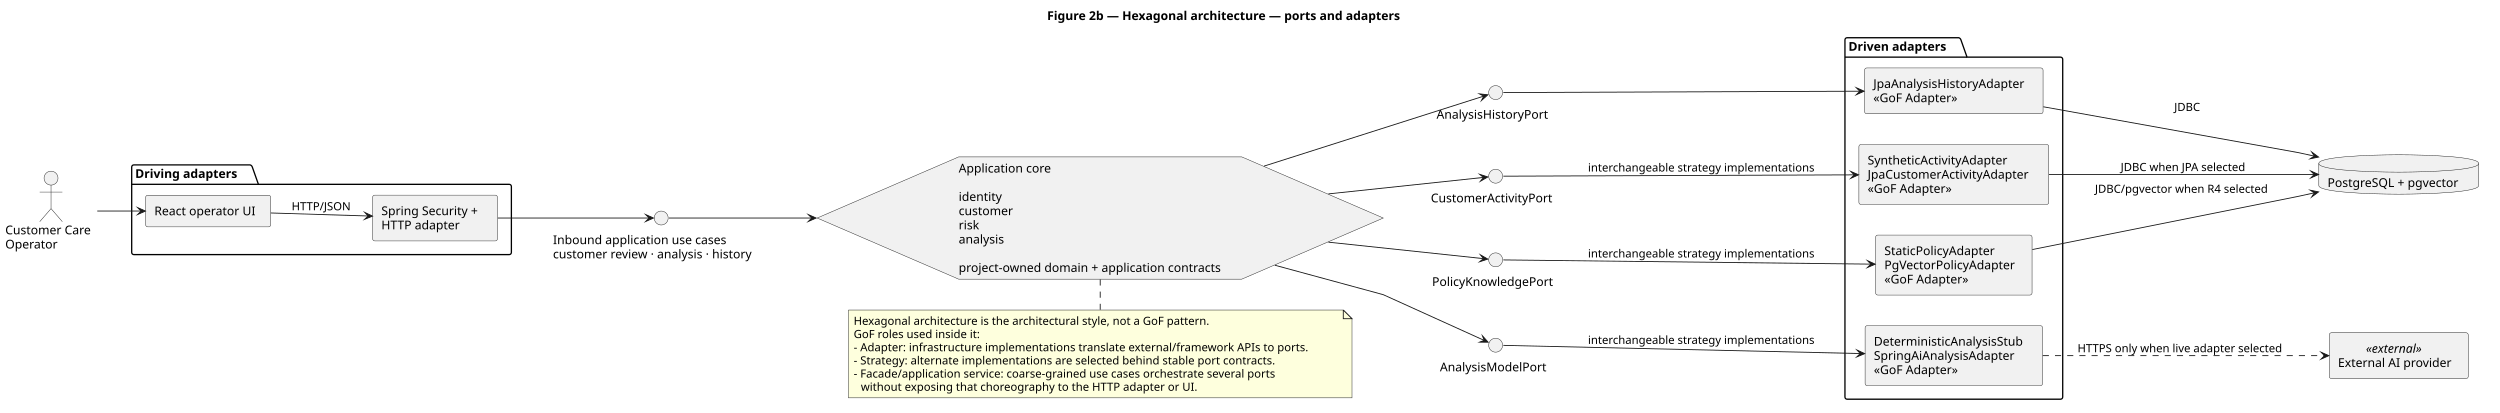
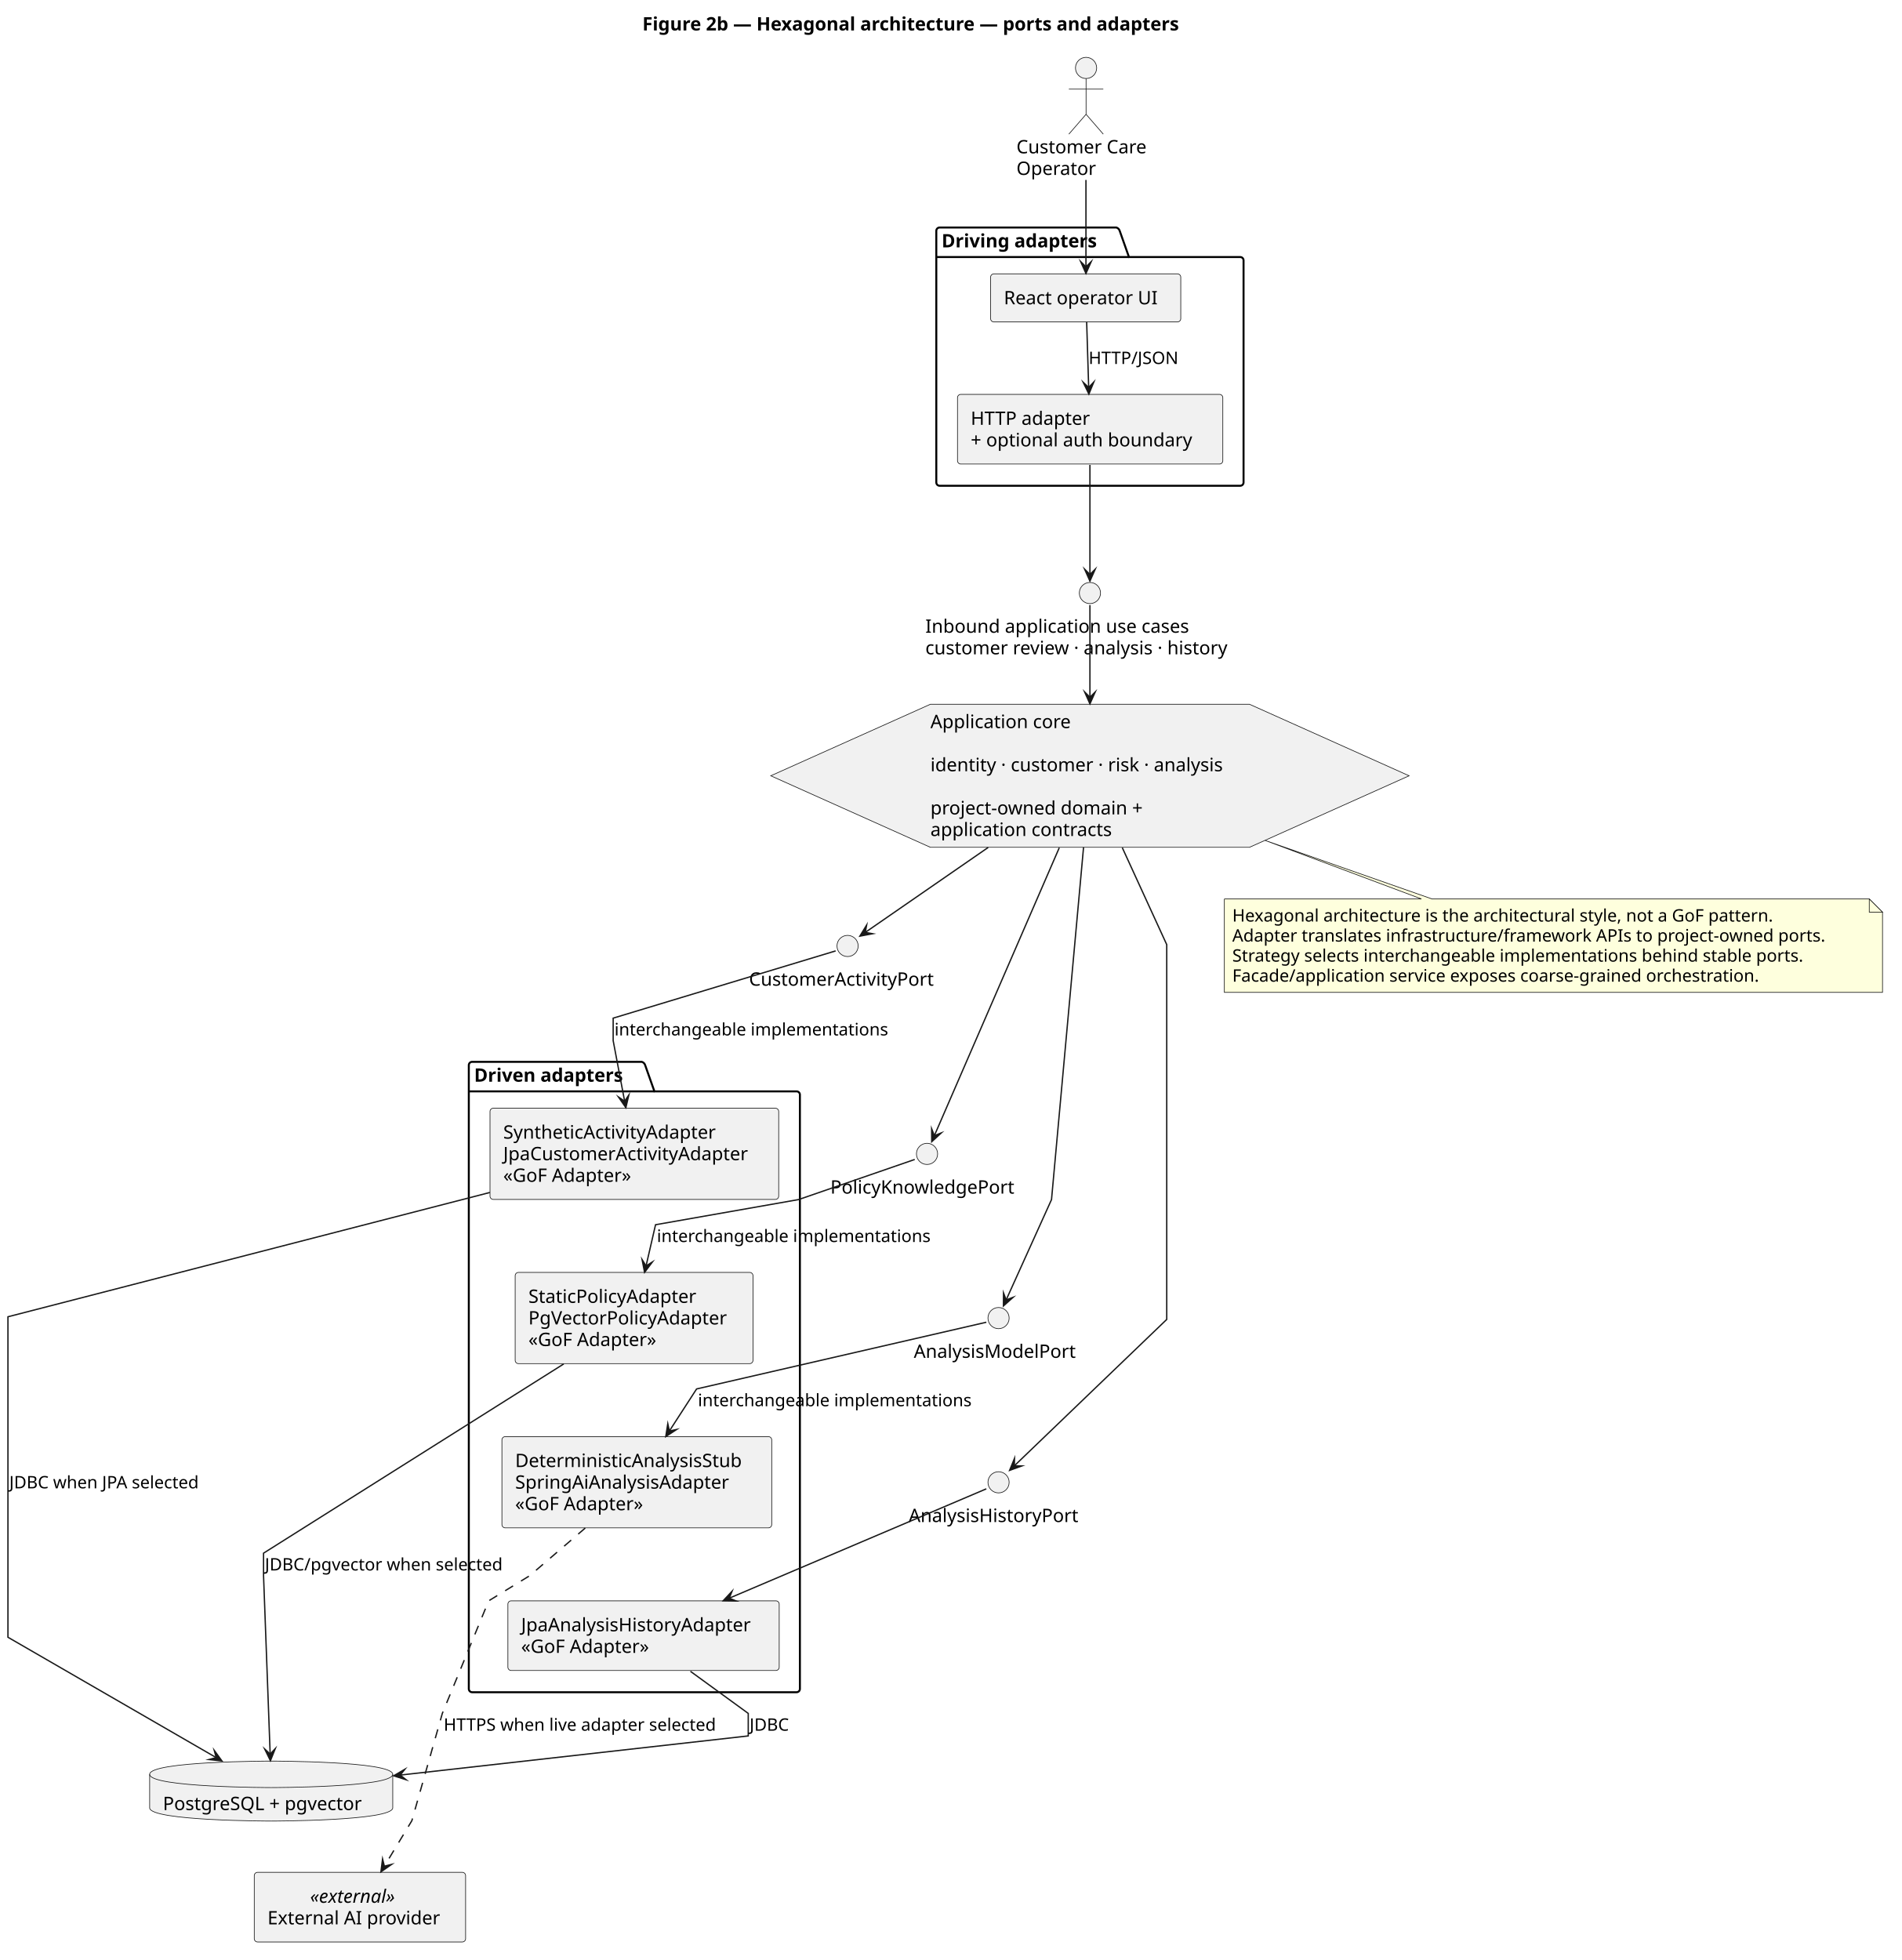
- <svg xmlns="http://www.w3.org/2000/svg" contentStyleType="text/css" data-diagram-type="DESCRIPTION" height="473px" preserveAspectRatio="none" style="width:2870px;height:473px;background:#FFFFFF;" version="1.1" viewBox="0 0 2870 473" width="2870px" zoomAndPan="magnify">
+ <svg xmlns="http://www.w3.org/2000/svg" contentStyleType="text/css" data-diagram-type="DESCRIPTION" height="1480px" preserveAspectRatio="none" style="width:1436px;height:1480px;background:#FFFFFF;" version="1.1" viewBox="0 0 1436 1480" width="1436px" zoomAndPan="magnify">
  <defs />
  <g>
    <g class="title" data-source-line="1">
-       <text fill="#000000" font-family="sans-serif" font-size="14" font-weight="700" lengthAdjust="spacing" textLength="459.375" x="1202.089" y="22.995">Figure 2b — Hexagonal architecture — ports and adapters</text>
+       <text fill="#000000" font-family="sans-serif" font-size="14" font-weight="700" lengthAdjust="spacing" textLength="459.375" x="485.055" y="22.995">Figure 2b — Hexagonal architecture — ports and adapters</text>
    </g>
    <g class="cluster" data-qualified-name="Driving adapters" data-source-line="10" id="ent0002">
-       <path d="M153.68,189.297 L287.154,189.297 A3.75,3.75 0 0 1 289.654,191.797 L296.654,211.594 L584.57,211.594 A2.5,2.5 0 0 1 587.07,214.094 L587.07,289.797 A2.5,2.5 0 0 1 584.57,292.297 L153.68,292.297 A2.5,2.5 0 0 1 151.18,289.797 L151.18,191.797 A2.5,2.5 0 0 1 153.68,189.297" fill="none" style="stroke:#000000;stroke-width:1.5;" />
-       <line style="stroke:#000000;stroke-width:1.5;" x1="151.18" x2="296.654" y1="211.594" y2="211.594" />
-       <text fill="#000000" font-family="sans-serif" font-size="14" font-weight="700" lengthAdjust="spacing" textLength="132.474" x="155.18" y="204.292">Driving adapters</text>
+       <path d="M709.5,171.797 L842.974,171.797 A3.75,3.75 0 0 1 845.474,174.297 L852.474,194.094 L936.5,194.094 A2.5,2.5 0 0 1 939,196.594 L939,364.297 A2.5,2.5 0 0 1 936.5,366.797 L709.5,366.797 A2.5,2.5 0 0 1 707,364.297 L707,174.297 A2.5,2.5 0 0 1 709.5,171.797" fill="none" style="stroke:#000000;stroke-width:1.5;" />
+       <line style="stroke:#000000;stroke-width:1.5;" x1="707" x2="852.474" y1="194.094" y2="194.094" />
+       <text fill="#000000" font-family="sans-serif" font-size="14" font-weight="700" lengthAdjust="spacing" textLength="132.474" x="711" y="186.792">Driving adapters</text>
    </g>
-     <g class="cluster" data-qualified-name="Driven adapters" data-source-line="23" id="ent0011">
-       <path d="M2120.5,43.297 L2248.648,43.297 A3.75,3.75 0 0 1 2251.148,45.797 L2258.148,65.594 L2365.49,65.594 A2.5,2.5 0 0 1 2367.99,68.094 L2367.99,455.797 A2.5,2.5 0 0 1 2365.49,458.297 L2120.5,458.297 A2.5,2.5 0 0 1 2118,455.797 L2118,45.797 A2.5,2.5 0 0 1 2120.5,43.297" fill="none" style="stroke:#000000;stroke-width:1.5;" />
-       <line style="stroke:#000000;stroke-width:1.5;" x1="2118" x2="2258.148" y1="65.594" y2="65.594" />
-       <text fill="#000000" font-family="sans-serif" font-size="14" font-weight="700" lengthAdjust="spacing" textLength="127.148" x="2122" y="58.292">Driven adapters</text>
+     <g class="cluster" data-qualified-name="Driven adapters" data-source-line="28" id="ent0015">
+       <path d="M356.5,801.797 L484.648,801.797 A3.75,3.75 0 0 1 487.148,804.297 L494.148,824.094 L601.5,824.094 A2.5,2.5 0 0 1 604,826.594 L604,1275.297 A2.5,2.5 0 0 1 601.5,1277.797 L356.5,1277.797 A2.5,2.5 0 0 1 354,1275.297 L354,804.297 A2.5,2.5 0 0 1 356.5,801.797" fill="none" style="stroke:#000000;stroke-width:1.5;" />
+       <line style="stroke:#000000;stroke-width:1.5;" x1="354" x2="494.148" y1="824.094" y2="824.094" />
+       <text fill="#000000" font-family="sans-serif" font-size="14" font-weight="700" lengthAdjust="spacing" textLength="127.148" x="358" y="816.792">Driven adapters</text>
    </g>
    <g class="entity" data-qualified-name="Driving adapters.UI" data-source-line="11" id="ent0003">
-       <rect fill="#F1F1F1" height="36.297" rx="2.5" ry="2.5" style="stroke:#181818;stroke-width:0.5;" width="143.594" x="167.18" y="224.147" />
-       <text fill="#000000" font-family="sans-serif" font-size="14" lengthAdjust="spacing" textLength="123.594" x="177.18" y="247.142">React operator UI</text>
+       <rect fill="#F1F1F1" height="36.297" rx="2.5" ry="2.5" style="stroke:#181818;stroke-width:0.5;" width="143.594" x="748" y="206.797" />
+       <text fill="#000000" font-family="sans-serif" font-size="14" lengthAdjust="spacing" textLength="123.594" x="758" y="229.792">React operator UI</text>
    </g>
    <g class="entity" data-qualified-name="Driving adapters.Http" data-source-line="12" id="ent0004">
-       <rect fill="#F1F1F1" height="52.594" rx="2.5" ry="2.5" style="stroke:#181818;stroke-width:0.5;" width="143.3" x="427.77" y="223.997" />
-       <text fill="#000000" font-family="sans-serif" font-size="14" lengthAdjust="spacing" textLength="123.3" x="437.77" y="246.992">Spring Security +</text>
-       <text fill="#000000" font-family="sans-serif" font-size="14" lengthAdjust="spacing" textLength="95.314" x="437.77" y="263.289">HTTP adapter</text>
+       <rect fill="#F1F1F1" height="52.594" rx="2.5" ry="2.5" style="stroke:#181818;stroke-width:0.5;" width="200.339" x="723" y="297.797" />
+       <text fill="#000000" font-family="sans-serif" font-size="14" lengthAdjust="spacing" textLength="95.314" x="733" y="320.792">HTTP adapter</text>
+       <text fill="#000000" font-family="sans-serif" font-size="14" lengthAdjust="spacing" textLength="180.339" x="733" y="337.089">+ optional auth boundary</text>
    </g>
-     <g class="entity" data-qualified-name="Driven adapters.ActivityAdapters" data-source-line="24" id="ent0012">
-       <rect fill="#F1F1F1" height="68.891" rx="2.5" ry="2.5" style="stroke:#181818;stroke-width:0.5;" width="217.989" x="2134" y="165.847" />
-       <text fill="#000000" font-family="sans-serif" font-size="14" lengthAdjust="spacing" textLength="174.487" x="2144" y="188.842">SyntheticActivityAdapter</text>
-       <text fill="#000000" font-family="sans-serif" font-size="14" lengthAdjust="spacing" textLength="197.989" x="2144" y="205.139">JpaCustomerActivityAdapter</text>
-       <text fill="#000000" font-family="sans-serif" font-size="14" lengthAdjust="spacing" textLength="104.836" x="2144" y="221.436">«GoF Adapter»</text>
+     <g class="entity" data-qualified-name="Driven adapters.ActivityAdapters" data-source-line="29" id="ent0016">
+       <rect fill="#F1F1F1" height="68.891" rx="2.5" ry="2.5" style="stroke:#181818;stroke-width:0.5;" width="217.989" x="370" y="836.797" />
+       <text fill="#000000" font-family="sans-serif" font-size="14" lengthAdjust="spacing" textLength="174.487" x="380" y="859.792">SyntheticActivityAdapter</text>
+       <text fill="#000000" font-family="sans-serif" font-size="14" lengthAdjust="spacing" textLength="197.989" x="380" y="876.089">JpaCustomerActivityAdapter</text>
+       <text fill="#000000" font-family="sans-serif" font-size="14" lengthAdjust="spacing" textLength="104.836" x="380" y="892.386">«GoF Adapter»</text>
    </g>
-     <g class="entity" data-qualified-name="Driven adapters.PolicyAdapters" data-source-line="25" id="ent0013">
-       <rect fill="#F1F1F1" height="68.891" rx="2.5" ry="2.5" style="stroke:#181818;stroke-width:0.5;" width="179.585" x="2153.21" y="269.847" />
-       <text fill="#000000" font-family="sans-serif" font-size="14" lengthAdjust="spacing" textLength="136.589" x="2163.21" y="292.842">StaticPolicyAdapter</text>
-       <text fill="#000000" font-family="sans-serif" font-size="14" lengthAdjust="spacing" textLength="159.585" x="2163.21" y="309.139">PgVectorPolicyAdapter</text>
-       <text fill="#000000" font-family="sans-serif" font-size="14" lengthAdjust="spacing" textLength="104.836" x="2163.21" y="325.436">«GoF Adapter»</text>
+     <g class="entity" data-qualified-name="Driven adapters.PolicyAdapters" data-source-line="30" id="ent0017">
+       <rect fill="#F1F1F1" height="68.891" rx="2.5" ry="2.5" style="stroke:#181818;stroke-width:0.5;" width="179.585" x="389" y="960.797" />
+       <text fill="#000000" font-family="sans-serif" font-size="14" lengthAdjust="spacing" textLength="136.589" x="399" y="983.792">StaticPolicyAdapter</text>
+       <text fill="#000000" font-family="sans-serif" font-size="14" lengthAdjust="spacing" textLength="159.585" x="399" y="1000.089">PgVectorPolicyAdapter</text>
+       <text fill="#000000" font-family="sans-serif" font-size="14" lengthAdjust="spacing" textLength="104.836" x="399" y="1016.386">«GoF Adapter»</text>
    </g>
-     <g class="entity" data-qualified-name="Driven adapters.ModelAdapters" data-source-line="26" id="ent0014">
-       <rect fill="#F1F1F1" height="68.891" rx="2.5" ry="2.5" style="stroke:#181818;stroke-width:0.5;" width="203.73" x="2141.13" y="373.847" />
-       <text fill="#000000" font-family="sans-serif" font-size="14" lengthAdjust="spacing" textLength="183.73" x="2151.13" y="396.842">DeterministicAnalysisStub</text>
-       <text fill="#000000" font-family="sans-serif" font-size="14" lengthAdjust="spacing" textLength="172.115" x="2151.13" y="413.139">SpringAiAnalysisAdapter</text>
-       <text fill="#000000" font-family="sans-serif" font-size="14" lengthAdjust="spacing" textLength="104.836" x="2151.13" y="429.436">«GoF Adapter»</text>
+     <g class="entity" data-qualified-name="Driven adapters.ModelAdapters" data-source-line="31" id="ent0018">
+       <rect fill="#F1F1F1" height="68.891" rx="2.5" ry="2.5" style="stroke:#181818;stroke-width:0.5;" width="203.73" x="379" y="1084.797" />
+       <text fill="#000000" font-family="sans-serif" font-size="14" lengthAdjust="spacing" textLength="183.73" x="389" y="1107.792">DeterministicAnalysisStub</text>
+       <text fill="#000000" font-family="sans-serif" font-size="14" lengthAdjust="spacing" textLength="172.115" x="389" y="1124.089">SpringAiAnalysisAdapter</text>
+       <text fill="#000000" font-family="sans-serif" font-size="14" lengthAdjust="spacing" textLength="104.836" x="389" y="1140.386">«GoF Adapter»</text>
    </g>
-     <g class="entity" data-qualified-name="Driven adapters.HistoryAdapter" data-source-line="27" id="ent0015">
-       <rect fill="#F1F1F1" height="52.594" rx="2.5" ry="2.5" style="stroke:#181818;stroke-width:0.5;" width="204.871" x="2140.56" y="77.997" />
-       <text fill="#000000" font-family="sans-serif" font-size="14" lengthAdjust="spacing" textLength="184.871" x="2150.56" y="100.992">JpaAnalysisHistoryAdapter</text>
-       <text fill="#000000" font-family="sans-serif" font-size="14" lengthAdjust="spacing" textLength="104.836" x="2150.56" y="117.289">«GoF Adapter»</text>
+     <g class="entity" data-qualified-name="Driven adapters.HistoryAdapter" data-source-line="32" id="ent0019">
+       <rect fill="#F1F1F1" height="52.594" rx="2.5" ry="2.5" style="stroke:#181818;stroke-width:0.5;" width="204.871" x="383.5" y="1208.797" />
+       <text fill="#000000" font-family="sans-serif" font-size="14" lengthAdjust="spacing" textLength="184.871" x="393.5" y="1231.792">JpaAnalysisHistoryAdapter</text>
+       <text fill="#000000" font-family="sans-serif" font-size="14" lengthAdjust="spacing" textLength="104.836" x="393.5" y="1248.089">«GoF Adapter»</text>
    </g>
    <g class="entity" data-qualified-name="Operator" data-source-line="8" id="ent0001">
-       <ellipse cx="58.589" cy="204.497" fill="#F1F1F1" rx="8" ry="8" style="stroke:#181818;stroke-width:0.5;" />
-       <path d="M58.589,212.497 L58.589,239.497 M45.589,220.497 L71.589,220.497 M58.589,239.497 L45.589,254.497 M58.589,239.497 L71.589,254.497" fill="none" style="stroke:#181818;stroke-width:0.5;" />
-       <text fill="#000000" font-family="sans-serif" font-size="14" lengthAdjust="spacing" textLength="105.178" x="6" y="268.992">Customer Care</text>
-       <text fill="#000000" font-family="sans-serif" font-size="14" lengthAdjust="spacing" textLength="62.665" x="6" y="285.289">Operator</text>
+       <ellipse cx="820.089" cy="51.297" fill="#F1F1F1" rx="8" ry="8" style="stroke:#181818;stroke-width:0.5;" />
+       <path d="M820.089,59.297 L820.089,86.297 M807.089,67.297 L833.089,67.297 M820.089,86.297 L807.089,101.297 M820.089,86.297 L833.089,101.297" fill="none" style="stroke:#181818;stroke-width:0.5;" />
+       <text fill="#000000" font-family="sans-serif" font-size="14" lengthAdjust="spacing" textLength="105.178" x="767.5" y="115.792">Customer Care</text>
+       <text fill="#000000" font-family="sans-serif" font-size="14" lengthAdjust="spacing" textLength="62.665" x="767.5" y="132.089">Operator</text>
    </g>
-     <g class="entity" data-qualified-name="Inbound" data-source-line="15" id="ent0005">
-       <ellipse cx="759.07" cy="250.297" fill="#F1F1F1" rx="8" ry="8" style="stroke:#181818;stroke-width:0.5;" />
-       <text fill="#000000" font-family="sans-serif" font-size="14" lengthAdjust="spacing" textLength="211.921" x="634.81" y="280.292">Inbound application use cases</text>
-       <text fill="#000000" font-family="sans-serif" font-size="14" lengthAdjust="spacing" textLength="248.52" x="634.81" y="296.589">customer review · analysis · history</text>
+     <g class="entity" data-qualified-name="Inbound" data-source-line="16" id="ent0006">
+       <ellipse cx="823" cy="447.797" fill="#F1F1F1" rx="8" ry="8" style="stroke:#181818;stroke-width:0.5;" />
+       <text fill="#000000" font-family="sans-serif" font-size="14" lengthAdjust="spacing" textLength="211.921" x="698.74" y="477.792">Inbound application use cases</text>
+       <text fill="#000000" font-family="sans-serif" font-size="14" lengthAdjust="spacing" textLength="248.52" x="698.74" y="494.089">customer review · analysis · history</text>
    </g>
-     <g class="entity" data-qualified-name="ActivityPort" data-source-line="16" id="ent0006">
-       <ellipse cx="1717" cy="202.297" fill="#F1F1F1" rx="8" ry="8" style="stroke:#181818;stroke-width:0.5;" />
-       <text fill="#000000" font-family="sans-serif" font-size="14" lengthAdjust="spacing" textLength="148.859" x="1642.57" y="232.292">CustomerActivityPort</text>
+     <g class="entity" data-qualified-name="Core" data-source-line="17" id="ent0007">
+       <polygon fill="#F1F1F1" points="1064,585.797,943.5,531.797,702.5,531.797,582,585.797,702.5,639.797,943.5,639.797,1064,585.797" style="stroke:#181818;stroke-width:0.5;stroke-linejoin:miter;stroke-miterlimit:10;" />
+       <text fill="#000000" font-family="sans-serif" font-size="14" lengthAdjust="spacing" textLength="113.306" x="702.562" y="549.792">Application core</text>
+       <text fill="#000000" font-family="sans-serif" font-size="14" lengthAdjust="spacing" textLength="4.45" x="702.562" y="566.089"> </text>
+       <text fill="#000000" font-family="sans-serif" font-size="14" lengthAdjust="spacing" textLength="241.124" x="702.562" y="582.386">identity · customer · risk · analysis</text>
+       <text fill="#000000" font-family="sans-serif" font-size="14" lengthAdjust="spacing" textLength="4.45" x="702.562" y="598.683"> </text>
+       <text fill="#000000" font-family="sans-serif" font-size="14" lengthAdjust="spacing" textLength="173.4" x="702.562" y="614.98">project-owned domain +</text>
+       <text fill="#000000" font-family="sans-serif" font-size="14" lengthAdjust="spacing" textLength="147.116" x="702.562" y="631.276">application contracts</text>
    </g>
-     <g class="entity" data-qualified-name="PolicyPort" data-source-line="17" id="ent0007">
-       <ellipse cx="1717" cy="298.297" fill="#F1F1F1" rx="8" ry="8" style="stroke:#181818;stroke-width:0.5;" />
-       <text fill="#000000" font-family="sans-serif" font-size="14" lengthAdjust="spacing" textLength="145.981" x="1644.009" y="328.292">PolicyKnowledgePort</text>
+     <g class="entity" data-qualified-name="ActivityPort" data-source-line="19" id="ent0008">
+       <ellipse cx="640" cy="714.297" fill="#F1F1F1" rx="8" ry="8" style="stroke:#181818;stroke-width:0.5;" />
+       <text fill="#000000" font-family="sans-serif" font-size="14" lengthAdjust="spacing" textLength="148.859" x="565.57" y="744.292">CustomerActivityPort</text>
    </g>
-     <g class="entity" data-qualified-name="ModelPort" data-source-line="18" id="ent0008">
-       <ellipse cx="1717" cy="396.297" fill="#F1F1F1" rx="8" ry="8" style="stroke:#181818;stroke-width:0.5;" />
-       <text fill="#000000" font-family="sans-serif" font-size="14" lengthAdjust="spacing" textLength="127.969" x="1653.016" y="426.292">AnalysisModelPort</text>
+     <g class="entity" data-qualified-name="PolicyPort" data-source-line="20" id="ent0009">
+       <ellipse cx="700" cy="871.297" fill="#F1F1F1" rx="8" ry="8" style="stroke:#181818;stroke-width:0.5;" />
+       <text fill="#000000" font-family="sans-serif" font-size="14" lengthAdjust="spacing" textLength="145.981" x="627.009" y="901.292">PolicyKnowledgePort</text>
    </g>
-     <g class="entity" data-qualified-name="HistoryPort" data-source-line="19" id="ent0009">
-       <ellipse cx="1717" cy="106.297" fill="#F1F1F1" rx="8" ry="8" style="stroke:#181818;stroke-width:0.5;" />
-       <text fill="#000000" font-family="sans-serif" font-size="14" lengthAdjust="spacing" textLength="135.741" x="1649.129" y="136.292">AnalysisHistoryPort</text>
+     <g class="entity" data-qualified-name="ModelPort" data-source-line="21" id="ent0010">
+       <ellipse cx="754" cy="995.297" fill="#F1F1F1" rx="8" ry="8" style="stroke:#181818;stroke-width:0.5;" />
+       <text fill="#000000" font-family="sans-serif" font-size="14" lengthAdjust="spacing" textLength="127.969" x="690.016" y="1025.292">AnalysisModelPort</text>
    </g>
-     <g class="entity" data-qualified-name="Core" data-source-line="21" id="ent0010">
-       <polygon fill="#F1F1F1" points="1588,250.297,1425.52,180.107,1100.55,180.107,938.07,250.297,1100.55,320.487,1425.52,320.487,1588,250.297" style="stroke:#181818;stroke-width:0.5;stroke-linejoin:miter;stroke-miterlimit:10;" />
-       <text fill="#000000" font-family="sans-serif" font-size="14" lengthAdjust="spacing" textLength="113.306" x="1100.553" y="198.102">Application core</text>
-       <text fill="#000000" font-family="sans-serif" font-size="14" lengthAdjust="spacing" textLength="4.45" x="1100.553" y="214.399"> </text>
-       <text fill="#000000" font-family="sans-serif" font-size="14" lengthAdjust="spacing" textLength="53.416" x="1100.553" y="230.696">identity</text>
-       <text fill="#000000" font-family="sans-serif" font-size="14" lengthAdjust="spacing" textLength="65.926" x="1100.553" y="246.993">customer</text>
-       <text fill="#000000" font-family="sans-serif" font-size="14" lengthAdjust="spacing" textLength="25.047" x="1100.553" y="263.289">risk</text>
-       <text fill="#000000" font-family="sans-serif" font-size="14" lengthAdjust="spacing" textLength="56.684" x="1100.553" y="279.586">analysis</text>
-       <text fill="#000000" font-family="sans-serif" font-size="14" lengthAdjust="spacing" textLength="4.45" x="1100.553" y="295.883"> </text>
-       <text fill="#000000" font-family="sans-serif" font-size="14" lengthAdjust="spacing" textLength="324.967" x="1100.553" y="312.18">project-owned domain + application contracts</text>
+     <g class="entity" data-qualified-name="HistoryPort" data-source-line="22" id="ent0011">
+       <ellipse cx="754" cy="1119.297" fill="#F1F1F1" rx="8" ry="8" style="stroke:#181818;stroke-width:0.5;" />
+       <text fill="#000000" font-family="sans-serif" font-size="14" lengthAdjust="spacing" textLength="135.741" x="686.129" y="1149.292">AnalysisHistoryPort</text>
    </g>
-     <g class="entity" data-qualified-name="DB" data-source-line="30" id="ent0016">
-       <path d="M2661.99,187.647 C2661.99,177.647 2753.772,177.647 2753.772,177.647 C2753.772,177.647 2845.553,177.647 2845.553,187.647 L2845.553,212.944 C2845.553,222.944 2753.772,222.944 2753.772,222.944 C2753.772,222.944 2661.99,222.944 2661.99,212.944 L2661.99,187.647" fill="#F1F1F1" style="stroke:#181818;stroke-width:0.5;" />
-       <path d="M2661.99,187.647 C2661.99,197.647 2753.772,197.647 2753.772,197.647 C2753.772,197.647 2845.553,197.647 2845.553,187.647" fill="none" style="stroke:#181818;stroke-width:0.5;" />
-       <text fill="#000000" font-family="sans-serif" font-size="14" lengthAdjust="spacing" textLength="163.564" x="2671.99" y="214.642">PostgreSQL + pgvector</text>
+     <g class="entity" data-qualified-name="DB" data-source-line="39" id="ent0023">
+       <path d="M113,1339.797 C113,1329.797 204.782,1329.797 204.782,1329.797 C204.782,1329.797 296.563,1329.797 296.563,1339.797 L296.563,1365.094 C296.563,1375.094 204.782,1375.094 204.782,1375.094 C204.782,1375.094 113,1375.094 113,1365.094 L113,1339.797" fill="#F1F1F1" style="stroke:#181818;stroke-width:0.5;" />
+       <path d="M113,1339.797 C113,1349.797 204.782,1349.797 204.782,1349.797 C204.782,1349.797 296.563,1349.797 296.563,1339.797" fill="none" style="stroke:#181818;stroke-width:0.5;" />
+       <text fill="#000000" font-family="sans-serif" font-size="14" lengthAdjust="spacing" textLength="163.564" x="123" y="1366.792">PostgreSQL + pgvector</text>
    </g>
-     <g class="entity" data-qualified-name="Provider" data-source-line="31" id="ent0017">
-       <rect fill="#F1F1F1" height="52.594" rx="2.5" ry="2.5" style="stroke:#181818;stroke-width:0.5;" width="159.576" x="2673.99" y="381.997" />
-       <text fill="#000000" font-family="sans-serif" font-size="14" font-style="italic" lengthAdjust="spacing" textLength="75.38" x="2716.088" y="404.992">«external»</text>
-       <text fill="#000000" font-family="sans-serif" font-size="14" lengthAdjust="spacing" textLength="139.576" x="2683.99" y="421.289">External AI provider</text>
+     <g class="entity" data-qualified-name="Provider" data-source-line="40" id="ent0024">
+       <rect fill="#F1F1F1" height="52.594" rx="2.5" ry="2.5" style="stroke:#181818;stroke-width:0.5;" width="159.576" x="192" y="1413.797" />
+       <text fill="#000000" font-family="sans-serif" font-size="14" font-style="italic" lengthAdjust="spacing" textLength="75.23" x="234.173" y="1436.792">«external»</text>
+       <text fill="#000000" font-family="sans-serif" font-size="14" lengthAdjust="spacing" textLength="139.576" x="202" y="1453.089">External AI provider</text>
    </g>
-     <g class="entity" data-qualified-name="GMN34" data-source-line="54" id="ent0035">
-       <path d="M973.99,355.897 L973.99,456.694 L1552.092,456.694 L1552.092,365.897 L1542.092,355.897 L973.99,355.897" fill="#FEFFDD" style="stroke:#181818;stroke-width:0.5;" />
-       <path d="M1542.092,355.897 L1542.092,365.897 L1552.092,365.897 L1542.092,355.897" fill="#FEFFDD" style="stroke:#181818;stroke-width:1;" />
-       <text fill="#000000" font-family="sans-serif" font-size="13" lengthAdjust="spacing" textLength="442.603" x="979.99" y="372.964">Hexagonal architecture is the architectural style, not a GoF pattern.</text>
-       <text fill="#000000" font-family="sans-serif" font-size="13" lengthAdjust="spacing" textLength="156.552" x="979.99" y="388.097">GoF roles used inside it:</text>
-       <text fill="#000000" font-family="sans-serif" font-size="13" lengthAdjust="spacing" textLength="557.102" x="979.99" y="403.229">- Adapter: infrastructure implementations translate external/framework APIs to ports.</text>
-       <text fill="#000000" font-family="sans-serif" font-size="13" lengthAdjust="spacing" textLength="523.079" x="979.99" y="418.362">- Strategy: alternate implementations are selected behind stable port contracts.</text>
-       <text fill="#000000" font-family="sans-serif" font-size="13" lengthAdjust="spacing" textLength="524.564" x="979.99" y="433.495">- Facade/application service: coarse-grained use cases orchestrate several ports</text>
-       <text fill="#000000" font-family="sans-serif" font-size="13" lengthAdjust="spacing" textLength="411.157" x="988.255" y="448.628">without exposing that choreography to the HTTP adapter or UI.</text>
+     <g class="entity" data-qualified-name="GMN42" data-source-line="64" id="ent0043">
+       <path d="M924.5,678.797 L924.5,749.328 A0,0 0 0 0 924.5,749.328 L1421.485,749.328 A0,0 0 0 0 1421.485,749.328 L1421.485,688.797 L1411.485,678.797 L1081.3,678.797 L955.32,634.617 L1073.3,678.797 L924.5,678.797 A0,0 0 0 0 924.5,678.797" fill="#FEFFDD" style="stroke:#181818;stroke-width:0.5;" />
+       <path d="M1411.485,678.797 L1411.485,688.797 L1421.485,688.797 L1411.485,678.797" fill="#FEFFDD" style="stroke:#181818;stroke-width:0.5;" />
+       <text fill="#000000" font-family="sans-serif" font-size="13" lengthAdjust="spacing" textLength="442.603" x="930.5" y="695.864">Hexagonal architecture is the architectural style, not a GoF pattern.</text>
+       <text fill="#000000" font-family="sans-serif" font-size="13" lengthAdjust="spacing" textLength="475.985" x="930.5" y="710.997">Adapter translates infrastructure/framework APIs to project-owned ports.</text>
+       <text fill="#000000" font-family="sans-serif" font-size="13" lengthAdjust="spacing" textLength="463.474" x="930.5" y="726.129">Strategy selects interchangeable implementations behind stable ports.</text>
+       <text fill="#000000" font-family="sans-serif" font-size="13" lengthAdjust="spacing" textLength="427.87" x="930.5" y="741.262">Facade/application service exposes coarse-grained orchestration.</text>
    </g>
-     <g class="link" data-entity-1="ent0001" data-entity-2="ent0003" data-link-type="dependency" data-source-line="33" id="lnk18">
-       <path d="M111.66,242.297 C128.94,242.297 143.48,242.297 161.94,242.297" fill="none" id="Operator-to-UI" style="stroke:#181818;stroke-width:1;" />
-       <polygon fill="#181818" points="166.94,242.297,157.94,238.297,161.94,242.297,157.94,246.297,166.94,242.297" style="stroke:#181818;stroke-width:1;stroke-linejoin:miter;stroke-miterlimit:10;" />
+     <g class="link" data-entity-1="ent0003" data-entity-2="ent0004" data-link-type="dependency" data-source-line="44" id="lnk27">
+       <path d="M820.54,243.227 C821,258.347 821.526,275.429 822.056,292.579" fill="none" id="UI-to-Http-1" style="stroke:#181818;stroke-width:1;" />
+       <polygon fill="#181818" points="822.21,297.577,825.93,288.458,822.056,292.579,817.934,288.705,822.21,297.577" style="stroke:#181818;stroke-width:1;stroke-linejoin:miter;stroke-miterlimit:10;" />
+       <text fill="#000000" font-family="sans-serif" font-size="13" lengthAdjust="spacing" textLength="69.919" x="822" y="274.864">HTTP/JSON</text>
    </g>
-     <g class="link" data-entity-1="ent0003" data-entity-2="ent0004" data-link-type="dependency" data-source-line="34" id="lnk19">
-       <path d="M310.94,244.497 C347.25,245.617 386.332,246.821 422.622,247.951" fill="none" id="UI-to-Http" style="stroke:#181818;stroke-width:1;" />
-       <polygon fill="#181818" points="427.62,248.107,418.749,243.829,422.622,247.951,418.5,251.825,427.62,248.107" style="stroke:#181818;stroke-width:1;stroke-linejoin:miter;stroke-miterlimit:10;" />
-       <text fill="#000000" font-family="sans-serif" font-size="13" lengthAdjust="spacing" textLength="69.919" x="334.77" y="241.414">HTTP/JSON</text>
+     <g class="link" data-entity-1="ent0001" data-entity-2="ent0003" data-link-type="dependency" data-source-line="43" id="lnk26">
+       <path d="M820,135.867 C820,160.187 820,183.697 820,201.507" fill="none" id="Operator-to-UI" style="stroke:#181818;stroke-width:1;" />
+       <polygon fill="#181818" points="820,206.507,824,197.507,820,201.507,816,197.507,820,206.507" style="stroke:#181818;stroke-width:1;stroke-linejoin:miter;stroke-miterlimit:10;" />
    </g>
-     <g class="link" data-entity-1="ent0004" data-entity-2="ent0005" data-link-type="dependency" data-source-line="35" id="lnk20">
-       <path d="M571.51,250.297 C635.56,250.297 718.61,250.297 745.18,250.297" fill="none" id="Http-to-Inbound" style="stroke:#181818;stroke-width:1;" />
-       <polygon fill="#181818" points="750.18,250.297,741.18,246.297,745.18,250.297,741.18,254.297,750.18,250.297" style="stroke:#181818;stroke-width:1;stroke-linejoin:miter;stroke-miterlimit:10;" />
+     <g class="link" data-entity-1="ent0004" data-entity-2="ent0006" data-link-type="dependency" data-source-line="45" id="lnk28">
+       <path d="M823,351.067 C823,378.787 823,416.257 823,433.797" fill="none" id="Http-to-Inbound" style="stroke:#181818;stroke-width:1;" />
+       <polygon fill="#181818" points="823,438.797,827,429.797,823,433.797,819,429.797,823,438.797" style="stroke:#181818;stroke-width:1;stroke-linejoin:miter;stroke-miterlimit:10;" />
    </g>
-     <g class="link" data-entity-1="ent0005" data-entity-2="ent0010" data-link-type="dependency" data-source-line="36" id="lnk21">
-       <path d="M767.96,250.297 C790.44,250.297 853.33,250.297 931.87,250.297" fill="none" id="Inbound-to-Core" style="stroke:#181818;stroke-width:1;" />
-       <polygon fill="#181818" points="936.87,250.297,927.87,246.297,931.87,250.297,927.87,254.297,936.87,250.297" style="stroke:#181818;stroke-width:1;stroke-linejoin:miter;stroke-miterlimit:10;" />
+     <g class="link" data-entity-1="ent0006" data-entity-2="ent0007" data-link-type="dependency" data-source-line="46" id="lnk29">
+       <path d="M823,456.897 C823,471.477 823,498.257 823,526.497" fill="none" id="Inbound-to-Core" style="stroke:#181818;stroke-width:1;" />
+       <polygon fill="#181818" points="823,531.497,827,522.497,823,526.497,819,522.497,823,531.497" style="stroke:#181818;stroke-width:1;stroke-linejoin:miter;stroke-miterlimit:10;" />
    </g>
-     <g class="link" data-entity-1="ent0010" data-entity-2="ent0006" data-link-type="dependency" data-source-line="38" id="lnk22">
-       <path d="M1524.99,222.587 C1607.58,213.807 1678.818,206.244 1703.058,203.674" fill="none" id="Core-to-ActivityPort" style="stroke:#181818;stroke-width:1;" />
-       <polygon fill="#181818" points="1708.03,203.147,1698.658,200.118,1703.058,203.674,1699.502,208.073,1708.03,203.147" style="stroke:#181818;stroke-width:1;stroke-linejoin:miter;stroke-miterlimit:10;" />
+     <g class="link" data-entity-1="ent0007" data-entity-2="ent0008" data-link-type="dependency" data-source-line="48" id="lnk30">
+       <path d="M746.19,639.897 C708.43,665.997 671.363,691.614 653.383,704.044" fill="none" id="Core-to-ActivityPort" style="stroke:#181818;stroke-width:1;" />
+       <polygon fill="#181818" points="649.27,706.887,658.948,705.059,653.383,704.044,654.399,698.479,649.27,706.887" style="stroke:#181818;stroke-width:1;stroke-linejoin:miter;stroke-miterlimit:10;" />
    </g>
-     <g class="link" data-entity-1="ent0010" data-entity-2="ent0007" data-link-type="dependency" data-source-line="39" id="lnk23">
-       <path d="M1524.99,278.007 C1607.58,286.787 1678.818,294.35 1703.058,296.92" fill="none" id="Core-to-PolicyPort" style="stroke:#181818;stroke-width:1;" />
-       <polygon fill="#181818" points="1708.03,297.447,1699.502,292.52,1703.058,296.92,1698.658,300.476,1708.03,297.447" style="stroke:#181818;stroke-width:1;stroke-linejoin:miter;stroke-miterlimit:10;" />
+     <g class="link" data-entity-1="ent0007" data-entity-2="ent0009" data-link-type="dependency" data-source-line="49" id="lnk31">
+       <path d="M799.86,640.117 C769.25,710.697 719.49,825.37 705.54,857.52" fill="none" id="Core-to-PolicyPort" style="stroke:#181818;stroke-width:1;" />
+       <polygon fill="#181818" points="703.55,862.107,710.802,855.443,705.54,857.52,703.463,852.258,703.55,862.107" style="stroke:#181818;stroke-width:1;stroke-linejoin:miter;stroke-miterlimit:10;" />
    </g>
-     <g class="link" data-entity-1="ent0010" data-entity-2="ent0008" data-link-type="dependency" data-source-line="40" id="lnk24">
-       <path d="M1463.68,304.527 C1530.35,322.637 1588,338.297 1588,338.297 C1588,338.297 1676.276,378.292 1703.826,390.782" fill="none" id="Core-to-ModelPort" style="stroke:#181818;stroke-width:1;" />
-       <polygon fill="#181818" points="1708.38,392.847,1701.835,385.488,1703.826,390.782,1698.531,392.774,1708.38,392.847" style="stroke:#181818;stroke-width:1;stroke-linejoin:miter;stroke-miterlimit:10;" />
+     <g class="link" data-entity-1="ent0007" data-entity-2="ent0010" data-link-type="dependency" data-source-line="50" id="lnk32">
+       <path d="M818.18,639.827 C809.93,730.537 794,905.797 794,905.797 C794,905.797 769.649,959.66 759.749,981.57" fill="none" id="Core-to-ModelPort" style="stroke:#181818;stroke-width:1;" />
+       <polygon fill="#181818" points="757.69,986.127,765.041,979.572,759.749,981.57,757.751,976.278,757.69,986.127" style="stroke:#181818;stroke-width:1;stroke-linejoin:miter;stroke-miterlimit:10;" />
    </g>
-     <g class="link" data-entity-1="ent0010" data-entity-2="ent0009" data-link-type="dependency" data-source-line="41" id="lnk25">
-       <path d="M1451.13,190.687 C1557.99,156.647 1672.036,120.304 1703.336,110.334" fill="none" id="Core-to-HistoryPort" style="stroke:#181818;stroke-width:1;" />
-       <polygon fill="#181818" points="1708.1,108.817,1698.311,107.737,1703.336,110.334,1700.739,115.36,1708.1,108.817" style="stroke:#181818;stroke-width:1;stroke-linejoin:miter;stroke-miterlimit:10;" />
+     <g class="link" data-entity-1="ent0007" data-entity-2="ent0011" data-link-type="dependency" data-source-line="51" id="lnk33">
+       <path d="M847.43,640.077 C863.28,674.647 881,713.297 881,713.297 C881,713.297 881,713.297 881,996.297 C881,996.297 794.196,1079.683 765.936,1106.833" fill="none" id="Core-to-HistoryPort" style="stroke:#181818;stroke-width:1;" />
+       <polygon fill="#181818" points="762.33,1110.297,771.591,1106.946,765.936,1106.833,766.049,1101.177,762.33,1110.297" style="stroke:#181818;stroke-width:1;stroke-linejoin:miter;stroke-miterlimit:10;" />
    </g>
-     <g class="link" data-entity-1="ent0006" data-entity-2="ent0012" data-link-type="dependency" data-source-line="43" id="lnk26">
-       <path d="M1725.82,202.267 C1770.44,202.097 1990.87,201.256 2128.64,200.726" fill="none" id="ActivityPort-to-ActivityAdapters" style="stroke:#181818;stroke-width:1;" />
-       <polygon fill="#181818" points="2133.64,200.707,2124.625,196.742,2128.64,200.726,2124.655,204.742,2133.64,200.707" style="stroke:#181818;stroke-width:1;stroke-linejoin:miter;stroke-miterlimit:10;" />
-       <text fill="#000000" font-family="sans-serif" font-size="13" lengthAdjust="spacing" textLength="278.224" x="1823" y="196.904">interchangeable strategy implementations</text>
+     <g class="link" data-entity-1="ent0008" data-entity-2="ent0016" data-link-type="dependency" data-source-line="53" id="lnk34">
+       <path d="M630.98,718.027 C594.91,728.927 463,768.797 463,768.797 C463,768.797 463,785.797 463,785.797 C463,785.797 467.2,807.994 471.65,831.504" fill="none" id="ActivityPort-to-ActivityAdapters" style="stroke:#181818;stroke-width:1;" />
+       <polygon fill="#181818" points="472.58,836.417,474.836,826.83,471.65,831.504,466.976,828.318,472.58,836.417" style="stroke:#181818;stroke-width:1;stroke-linejoin:miter;stroke-miterlimit:10;" />
+       <text fill="#000000" font-family="sans-serif" font-size="13" lengthAdjust="spacing" textLength="219.87" x="464" y="781.864">interchangeable implementations</text>
    </g>
-     <g class="link" data-entity-1="ent0007" data-entity-2="ent0013" data-link-type="dependency" data-source-line="44" id="lnk27">
-       <path d="M1725.82,298.387 C1772.57,298.917 2012.83,301.669 2147.77,303.219" fill="none" id="PolicyPort-to-PolicyAdapters" style="stroke:#181818;stroke-width:1;" />
-       <polygon fill="#181818" points="2152.77,303.277,2143.816,299.174,2147.77,303.219,2143.725,307.173,2152.77,303.277" style="stroke:#181818;stroke-width:1;stroke-linejoin:miter;stroke-miterlimit:10;" />
-       <text fill="#000000" font-family="sans-serif" font-size="13" lengthAdjust="spacing" textLength="278.224" x="1823" y="295.584">interchangeable strategy implementations</text>
+     <g class="link" data-entity-1="ent0009" data-entity-2="ent0017" data-link-type="dependency" data-source-line="54" id="lnk35">
+       <path d="M690.7,875.507 C666.42,883.897 603,905.797 603,905.797 C603,905.797 495,924.797 495,924.797 C495,924.797 491.932,938.124 487.841,955.894" fill="none" id="PolicyPort-to-PolicyAdapters" style="stroke:#181818;stroke-width:1;" />
+       <polygon fill="#181818" points="486.72,960.767,492.637,952.893,487.841,955.894,484.841,951.099,486.72,960.767" style="stroke:#181818;stroke-width:1;stroke-linejoin:miter;stroke-miterlimit:10;" />
+       <text fill="#000000" font-family="sans-serif" font-size="13" lengthAdjust="spacing" textLength="219.87" x="496" y="937.864">interchangeable implementations</text>
    </g>
-     <g class="link" data-entity-1="ent0008" data-entity-2="ent0014" data-link-type="dependency" data-source-line="45" id="lnk28">
-       <path d="M1725.82,396.477 C1771.21,397.517 1998.641,402.722 2135.641,405.862" fill="none" id="ModelPort-to-ModelAdapters" style="stroke:#181818;stroke-width:1;" />
-       <polygon fill="#181818" points="2140.64,405.977,2131.734,401.772,2135.641,405.862,2131.551,409.77,2140.64,405.977" style="stroke:#181818;stroke-width:1;stroke-linejoin:miter;stroke-miterlimit:10;" />
-       <text fill="#000000" font-family="sans-serif" font-size="13" lengthAdjust="spacing" textLength="278.224" x="1823" y="394.804">interchangeable strategy implementations</text>
+     <g class="link" data-entity-1="ent0010" data-entity-2="ent0018" data-link-type="dependency" data-source-line="55" id="lnk36">
+       <path d="M744.78,998.417 C702.12,1008.237 526,1048.797 526,1048.797 C526,1048.797 516.938,1062.8 505.428,1080.57" fill="none" id="ModelPort-to-ModelAdapters" style="stroke:#181818;stroke-width:1;" />
+       <polygon fill="#181818" points="502.71,1084.767,510.96,1079.388,505.428,1080.57,504.245,1075.039,502.71,1084.767" style="stroke:#181818;stroke-width:1;stroke-linejoin:miter;stroke-miterlimit:10;" />
+       <text fill="#000000" font-family="sans-serif" font-size="13" lengthAdjust="spacing" textLength="219.87" x="527" y="1061.864">interchangeable implementations</text>
    </g>
-     <g class="link" data-entity-1="ent0009" data-entity-2="ent0015" data-link-type="dependency" data-source-line="46" id="lnk29">
-       <path d="M1725.82,106.267 C1771.14,106.097 1997.99,105.226 2135.06,104.706" fill="none" id="HistoryPort-to-HistoryAdapter" style="stroke:#181818;stroke-width:1;" />
-       <polygon fill="#181818" points="2140.06,104.687,2131.045,100.721,2135.06,104.706,2131.075,108.721,2140.06,104.687" style="stroke:#181818;stroke-width:1;stroke-linejoin:miter;stroke-miterlimit:10;" />
+     <g class="link" data-entity-1="ent0011" data-entity-2="ent0019" data-link-type="dependency" data-source-line="56" id="lnk37">
+       <path d="M744.77,1124.217 C713.89,1137.357 616.971,1178.59 550.641,1206.8" fill="none" id="HistoryPort-to-HistoryAdapter" style="stroke:#181818;stroke-width:1;" />
+       <polygon fill="#181818" points="546.04,1208.757,555.888,1208.915,550.641,1206.8,552.757,1201.554,546.04,1208.757" style="stroke:#181818;stroke-width:1;stroke-linejoin:miter;stroke-miterlimit:10;" />
    </g>
-     <g class="link" data-entity-1="ent0012" data-entity-2="ent0016" data-link-type="dependency" data-source-line="48" id="lnk30">
-       <path d="M2352.21,200.297 C2444.26,200.297 2569.97,200.297 2656.74,200.297" fill="none" id="ActivityAdapters-to-DB" style="stroke:#181818;stroke-width:1;" />
-       <polygon fill="#181818" points="2661.74,200.297,2652.74,196.297,2656.74,200.297,2652.74,204.297,2661.74,200.297" style="stroke:#181818;stroke-width:1;stroke-linejoin:miter;stroke-miterlimit:10;" />
-       <text fill="#000000" font-family="sans-serif" font-size="13" lengthAdjust="spacing" textLength="154.788" x="2434.49" y="196.364">JDBC when JPA selected</text>
+     <g class="link" data-entity-1="ent0016" data-entity-2="ent0023" data-link-type="dependency" data-source-line="58" id="lnk38">
+       <path d="M369.89,900.437 C230.2,936.467 6,994.297 6,994.297 C6,994.297 6,994.297 6,1236.297 C6,1236.297 105.591,1293.855 163.241,1327.165" fill="none" id="ActivityAdapters-to-DB" style="stroke:#181818;stroke-width:1;" />
+       <polygon fill="#181818" points="167.57,1329.667,161.778,1321.701,163.241,1327.165,157.776,1328.628,167.57,1329.667" style="stroke:#181818;stroke-width:1;stroke-linejoin:miter;stroke-miterlimit:10;" />
+       <text fill="#000000" font-family="sans-serif" font-size="13" lengthAdjust="spacing" textLength="154.788" x="7" y="1123.864">JDBC when JPA selected</text>
    </g>
-     <g class="link" data-entity-1="ent0013" data-entity-2="ent0016" data-link-type="dependency" data-source-line="49" id="lnk31">
-       <path d="M2333.14,286.467 C2449.64,263.167 2638.99,225.297 2638.99,225.297 C2638.99,225.297 2643.486,224.31 2656.867,221.37" fill="none" id="PolicyAdapters-to-DB" style="stroke:#181818;stroke-width:1;" />
-       <polygon fill="#181818" points="2661.75,220.297,2652.101,218.322,2656.867,221.37,2653.818,226.135,2661.75,220.297" style="stroke:#181818;stroke-width:1;stroke-linejoin:miter;stroke-miterlimit:10;" />
-       <text fill="#000000" font-family="sans-serif" font-size="13" lengthAdjust="spacing" textLength="213.643" x="2404.99" y="221.364">JDBC/pgvector when R4 selected</text>
+     <g class="link" data-entity-1="ent0017" data-entity-2="ent0023" data-link-type="dependency" data-source-line="59" id="lnk39">
+       <path d="M425.68,1029.907 C344.44,1081.117 199,1172.797 199,1172.797 C199,1172.797 199,1189.797 199,1189.797 C199,1189.797 202.364,1280.44 204.004,1324.52" fill="none" id="PolicyAdapters-to-DB" style="stroke:#181818;stroke-width:1;" />
+       <polygon fill="#181818" points="204.19,1329.517,207.853,1320.374,204.004,1324.52,199.858,1320.672,204.19,1329.517" style="stroke:#181818;stroke-width:1;stroke-linejoin:miter;stroke-miterlimit:10;" />
+       <text fill="#000000" font-family="sans-serif" font-size="13" lengthAdjust="spacing" textLength="192.207" x="200" y="1185.864">JDBC/pgvector when selected</text>
    </g>
-     <g class="link" data-entity-1="ent0015" data-entity-2="ent0016" data-link-type="dependency" data-source-line="50" id="lnk32">
-       <path d="M2345.72,122.577 C2462.75,143.617 2638.99,175.297 2638.99,175.297 C2638.99,175.297 2643.486,176.284 2656.867,179.224" fill="none" id="HistoryAdapter-to-DB" style="stroke:#181818;stroke-width:1;" />
-       <polygon fill="#181818" points="2661.75,180.297,2653.818,174.459,2656.867,179.224,2652.101,182.272,2661.75,180.297" style="stroke:#181818;stroke-width:1;stroke-linejoin:miter;stroke-miterlimit:10;" />
-       <text fill="#000000" font-family="sans-serif" font-size="13" lengthAdjust="spacing" textLength="31.84" x="2495.99" y="127.414">JDBC</text>
+     <g class="link" data-entity-1="ent0019" data-entity-2="ent0023" data-link-type="dependency" data-source-line="60" id="lnk40">
+       <path d="M521.34,1262.017 C542.38,1277.327 565,1293.797 565,1293.797 C565,1293.797 565,1310.797 565,1310.797 C565,1310.797 408.869,1328.358 302.209,1340.358" fill="none" id="HistoryAdapter-to-DB" style="stroke:#181818;stroke-width:1;" />
+       <polygon fill="#181818" points="297.24,1340.917,306.631,1343.886,302.209,1340.358,305.736,1335.936,297.24,1340.917" style="stroke:#181818;stroke-width:1;stroke-linejoin:miter;stroke-miterlimit:10;" />
+       <text fill="#000000" font-family="sans-serif" font-size="13" lengthAdjust="spacing" textLength="31.84" x="566" y="1306.864">JDBC</text>
    </g>
-     <g class="link" data-entity-1="ent0014" data-entity-2="ent0017" data-link-type="dependency" data-source-line="51" id="lnk33">
-       <path d="M2345.13,408.297 C2441.63,408.297 2580.04,408.297 2668.52,408.297" fill="none" id="ModelAdapters-to-Provider" style="stroke:#181818;stroke-width:1;stroke-dasharray:7,7;" />
-       <polygon fill="#181818" points="2673.52,408.297,2664.52,404.297,2668.52,408.297,2664.52,412.297,2673.52,408.297" style="stroke:#181818;stroke-width:1;stroke-linejoin:miter;stroke-miterlimit:10;" />
-       <text fill="#000000" font-family="sans-serif" font-size="13" lengthAdjust="spacing" textLength="253.684" x="2384.99" y="404.364">HTTPS only when live adapter selected</text>
-     </g>
-     <g class="link" data-entity-1="ent0010" data-entity-2="ent0035" data-link-type="association" data-source-line="54" id="lnk36">
-       <path d="M1263.04,320.777 C1263.04,335.727 1263.04,354.297 1263.04,354.297 C1263.04,354.297 1263.04,354.757 1263.04,355.587" fill="none" id="Core-GMN34" style="stroke:#181818;stroke-width:1;stroke-dasharray:7,7;" />
+     <g class="link" data-entity-1="ent0018" data-entity-2="ent0024" data-link-type="dependency" data-source-line="61" id="lnk41">
+       <path d="M441.92,1153.827 C421.21,1171.597 400,1189.797 400,1189.797 C400,1189.797 369,1208.797 369,1208.797 C369,1208.797 334,1293.797 334,1293.797 C334,1293.797 311,1374.797 311,1374.797 C311,1374.797 301.077,1391.208 290.226,1409.158" fill="none" id="ModelAdapters-to-Provider" style="stroke:#181818;stroke-width:1;stroke-dasharray:7,7;" />
+       <polygon fill="#181818" points="287.64,1413.437,295.719,1407.804,290.226,1409.158,288.873,1403.665,287.64,1413.437" style="stroke:#181818;stroke-width:1;stroke-linejoin:miter;stroke-miterlimit:10;" />
+       <text fill="#000000" font-family="sans-serif" font-size="13" lengthAdjust="spacing" textLength="222.054" x="335" y="1306.864">HTTPS when live adapter selected</text>
    </g>
  </g>
</svg>
